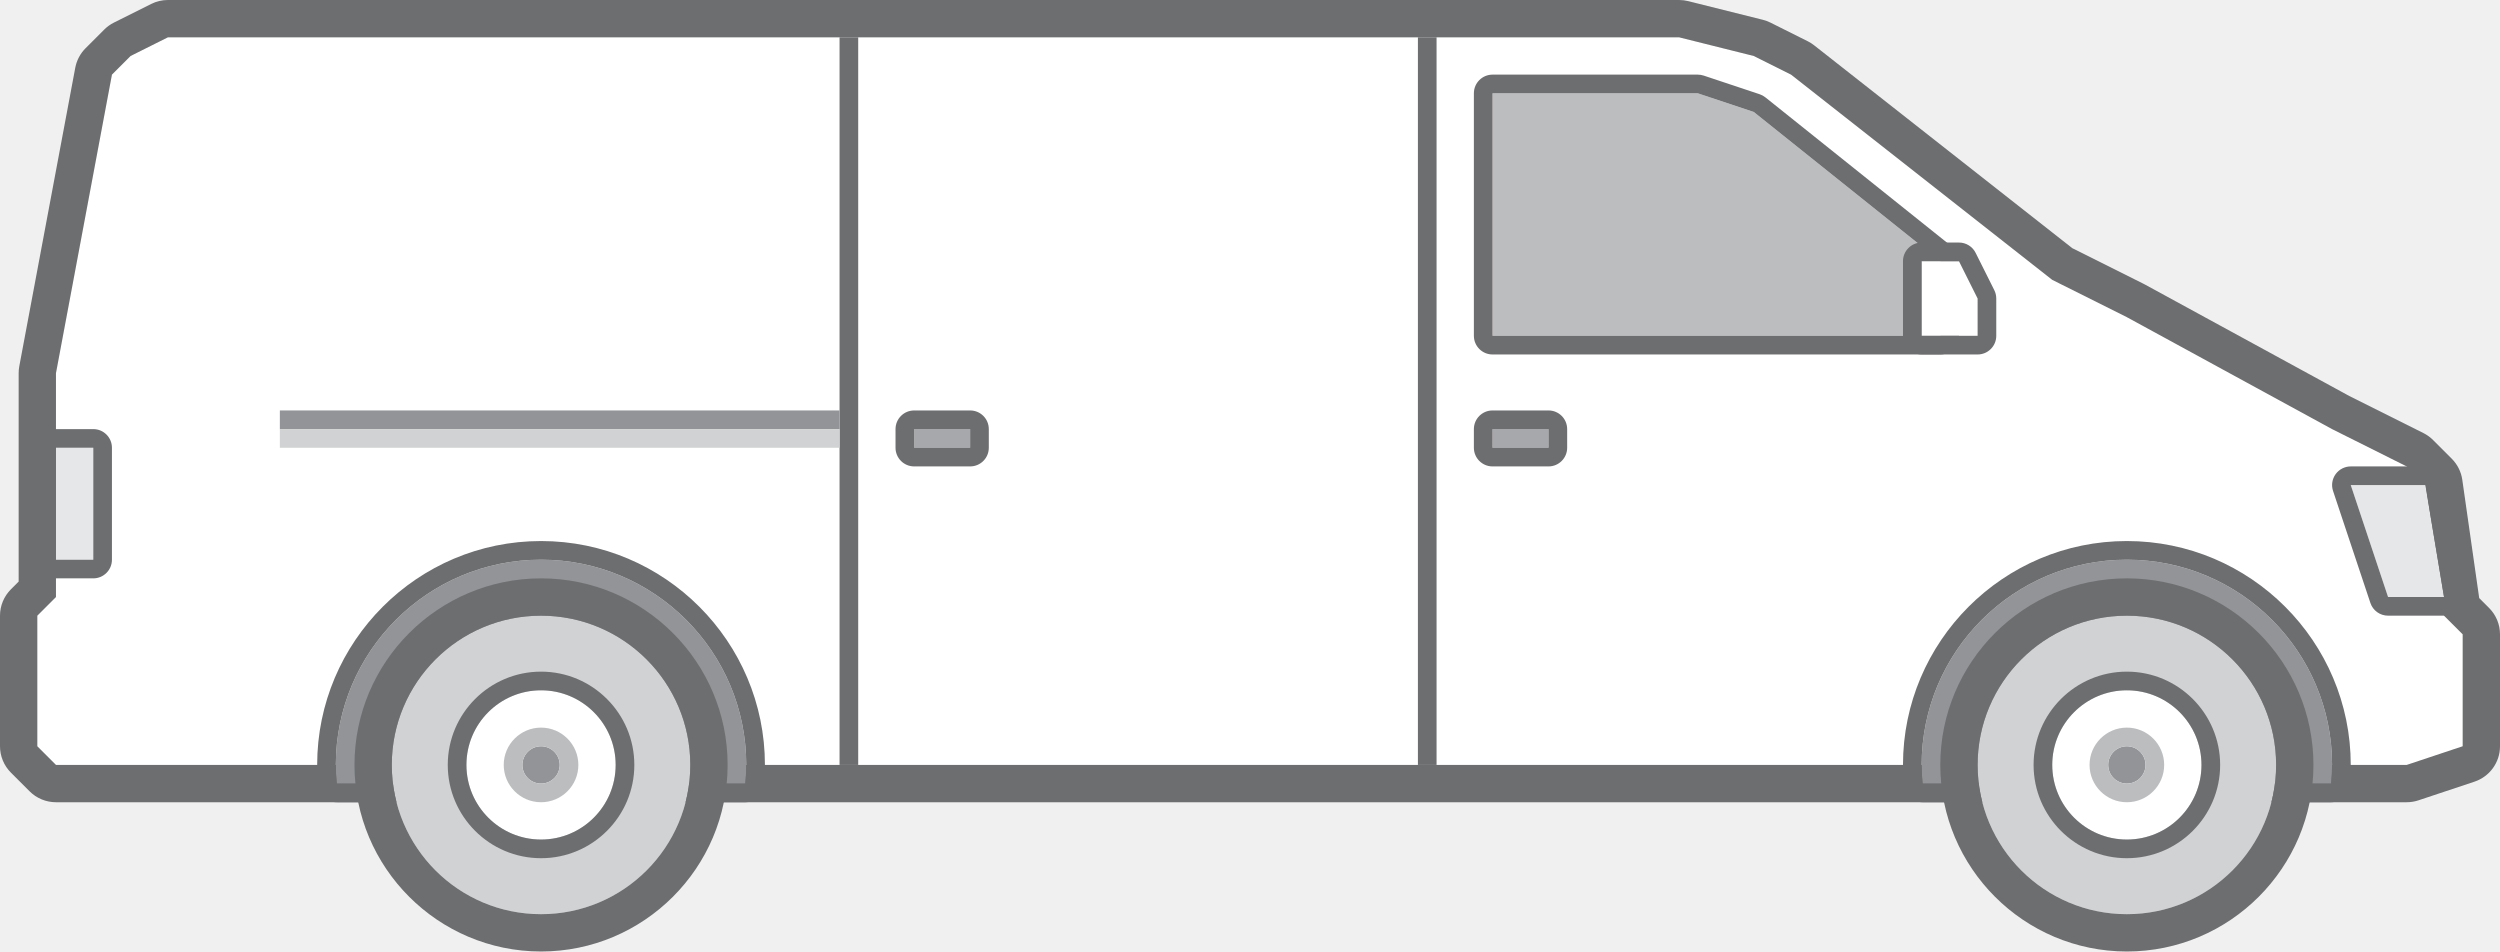
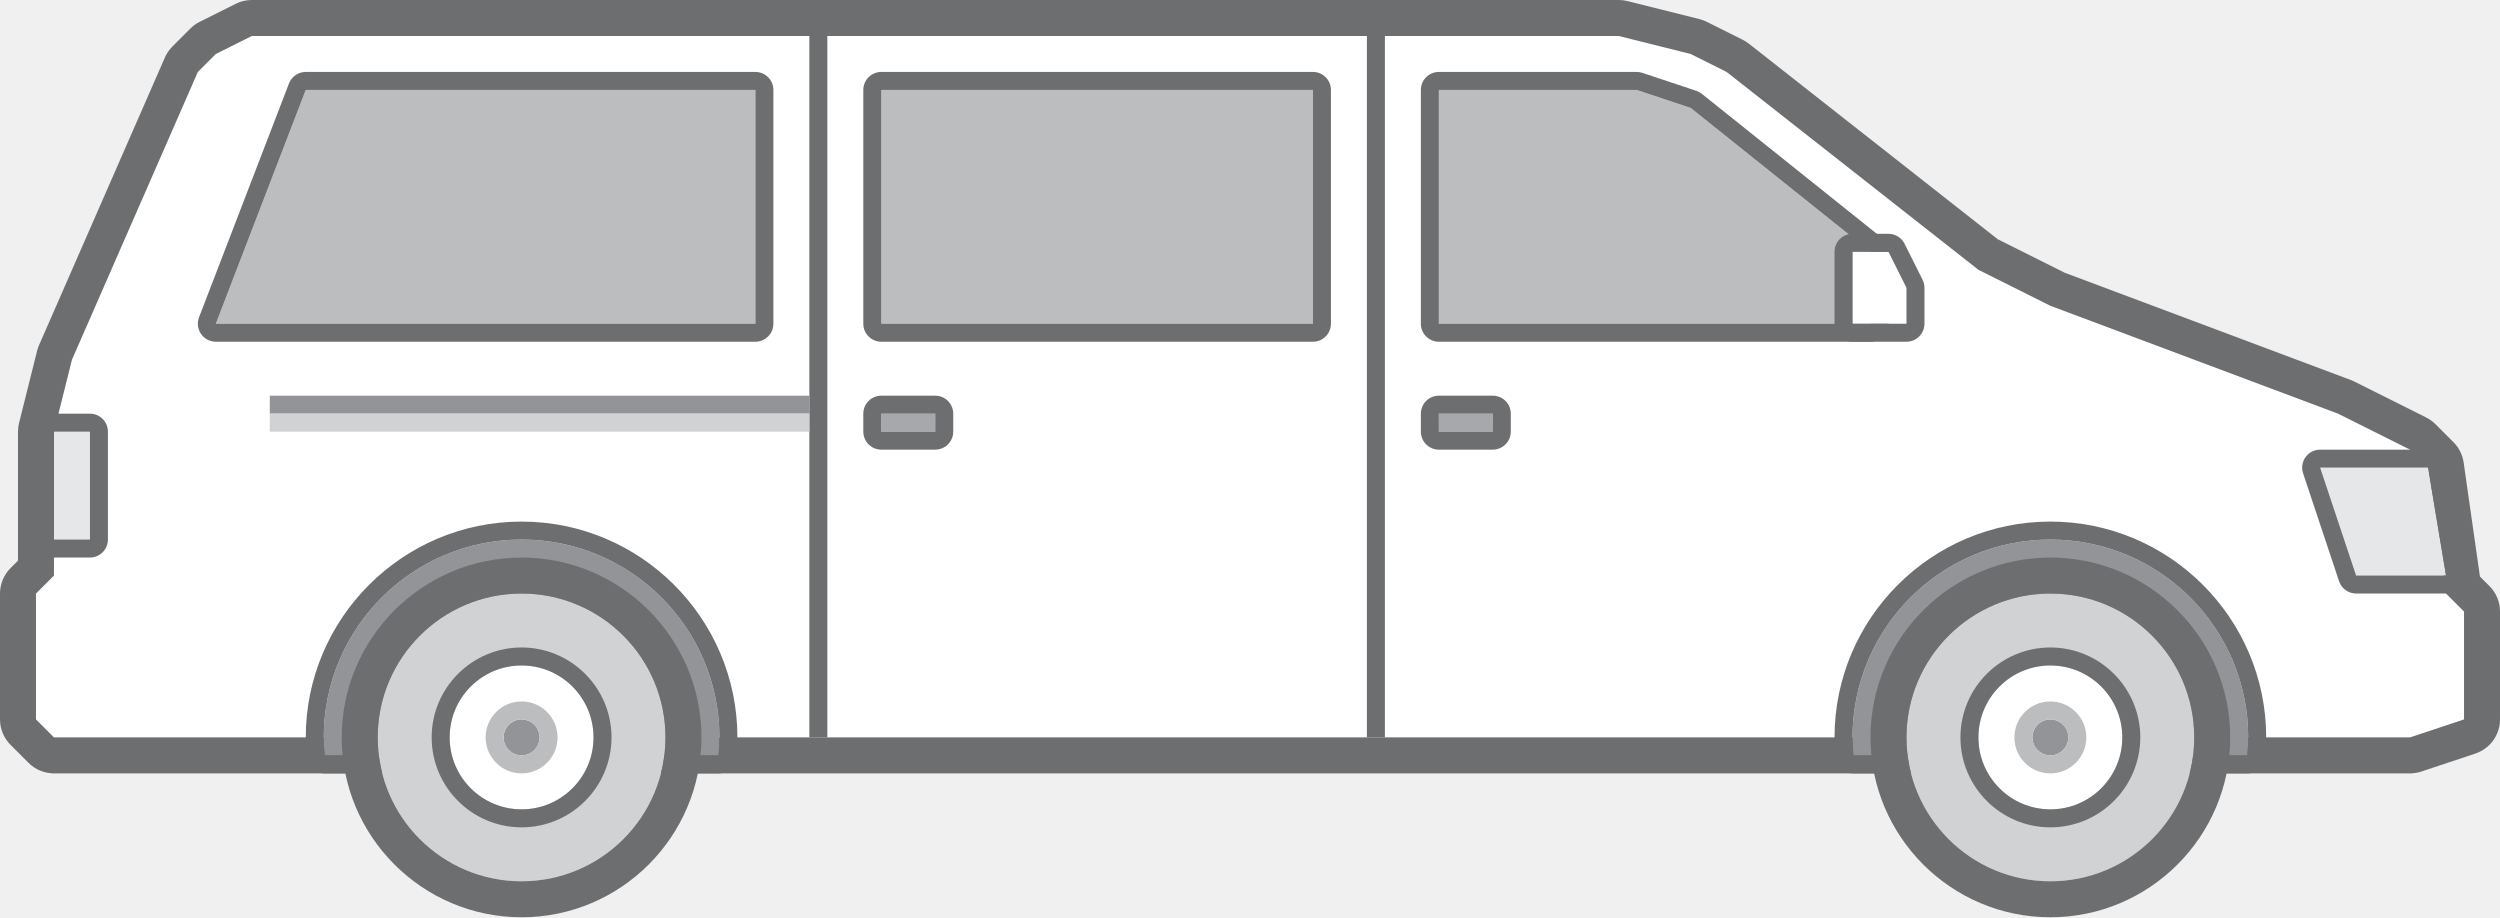
- <svg xmlns="http://www.w3.org/2000/svg" version="1.1" id="Layer_1" x="0px" y="0px" width="134px" height="51px" viewBox="0 0 134 51" style="enable-background:new 0 0 134 51;" xml:space="preserve">
+ <svg xmlns="http://www.w3.org/2000/svg" version="1.1" id="Layer_1" x="0px" y="0px" width="139px" height="51px" viewBox="0 0 139 51" style="enable-background:new 0 0 139 51;" xml:space="preserve">
  <g>
    <g>
-       <polygon style="fill:#FFFFFF;" points="129,41 16,41 3,41 2,40 2,33 3,32 3,24 3,20 6,4 7,3 9,2 90,2 94,3 96,4 110,15 114,17     125,23 129,25 130,26 131,33 132,34 132,40   " />
-       <path style="fill:#6D6E70;" d="M90,2l4,1l2,1l14,11l4,2l11,6l4,2l1,1l1,7l1,1v6l-3,1H16H3l-1-1v-7l1-1v-8v-4L6,4l1-1l2-1H90 M90,0    H9C8.69,0,8.383,0.072,8.106,0.211l-2,1c-0.192,0.096-0.368,0.223-0.52,0.375l-1,1C4.301,2.871,4.109,3.235,4.034,3.631l-3,16    C1.011,19.753,1,19.876,1,20v4v7.172l-0.414,0.414C0.211,31.961,0,32.47,0,33v7c0,0.53,0.211,1.039,0.586,1.414l1,1    C1.961,42.789,2.47,43,3,43h13h113c0.215,0,0.429-0.035,0.632-0.103l3-1C133.449,41.625,134,40.861,134,40v-6    c0-0.53-0.211-1.039-0.586-1.414l-0.529-0.529l-0.906-6.34c-0.061-0.428-0.26-0.825-0.566-1.131l-1-1    c-0.152-0.152-0.328-0.279-0.52-0.375l-3.968-1.984l-10.969-5.983c-0.021-0.011-0.042-0.022-0.063-0.033l-3.818-1.909    L97.236,2.427c-0.106-0.083-0.221-0.156-0.341-0.216l-2-1c-0.13-0.065-0.268-0.116-0.409-0.151l-4-1C90.326,0.02,90.164,0,90,0    L90,0z" />
+       <polygon style="fill:#FFFFFF;" points="134,41 16,41 3,41 2,40 2,33 3,32 3,24 4,20 11,4 12,3 14,2 90,2 94,3 96,4 110,15 114,17     130,23 134,25 135,26 136,33 137,34 137,40   " />
+       <path style="fill:#6D6E70;" d="M90,2l4,1l2,1l14,11l4,2l16,6l4,2l1,1l1,7l1,1v6l-3,1H16H3l-1-1v-7l1-1v-8l1-4l7-16l1-1l2-1H90     M90,0H14c-0.31,0-0.617,0.072-0.894,0.211l-2,1c-0.192,0.096-0.368,0.223-0.52,0.375l-1,1C9.409,2.762,9.268,2.97,9.168,3.198    l-7,16c-0.045,0.102-0.081,0.208-0.108,0.317l-1,4C1.02,23.674,1,23.836,1,24v7.172l-0.414,0.414C0.211,31.961,0,32.47,0,33v7    c0,0.53,0.211,1.039,0.586,1.414l1,1C1.961,42.789,2.47,43,3,43h13h118c0.215,0,0.429-0.035,0.632-0.103l3-1    C138.449,41.625,139,40.861,139,40v-6c0-0.53-0.211-1.039-0.586-1.414l-0.529-0.529l-0.906-6.34    c-0.061-0.428-0.26-0.825-0.566-1.131l-1-1c-0.152-0.152-0.328-0.278-0.52-0.375l-4-2c-0.063-0.031-0.127-0.059-0.192-0.084    l-15.902-5.963l-3.725-1.862L97.236,2.427c-0.106-0.083-0.22-0.156-0.341-0.216l-2-1c-0.131-0.065-0.268-0.116-0.409-0.151l-4-1    C90.326,0.02,90.164,0,90,0L90,0z" />
    </g>
    <g>
-       <path style="fill:#929497;" d="M39.949,42C39.982,41.67,40,41.338,40,41c0-6.074-4.926-11-11-11c-6.074,0-11,4.926-11,11    c0,0.338,0.018,0.67,0.049,1H39.949z" />
-       <path style="fill:#6D6E70;" d="M29,30c6.074,0,11,4.926,11,11c0,0.338-0.018,0.67-0.051,1h-21.9C18.018,41.67,18,41.338,18,41    C18,34.926,22.926,30,29,30 M29,29c-6.617,0-12,5.383-12,12c0,0.357,0.017,0.715,0.053,1.094C17.102,42.608,17.533,43,18.049,43    h21.9c0.514,0,0.944-0.389,0.995-0.9C40.981,41.732,41,41.361,41,41C41,34.383,35.617,29,29,29L29,29z" />
+       <path style="fill:#929497;" d="M39.95,42c0.032-0.33,0.05-0.662,0.05-1c0-6.074-4.926-11-11-11c-6.074,0-11,4.926-11,11    c0,0.338,0.018,0.67,0.05,1H39.95z" />
+       <path style="fill:#6D6E70;" d="M29,30c6.074,0,11,4.926,11,11c0,0.338-0.018,0.67-0.05,1h-21.9C18.018,41.67,18,41.338,18,41    C18,34.926,22.926,30,29,30 M29,29c-6.617,0-12,5.383-12,12c0,0.362,0.018,0.721,0.055,1.097C17.105,42.609,17.535,43,18.05,43    h21.9c0.515,0,0.945-0.391,0.995-0.903C40.982,41.721,41,41.362,41,41C41,34.383,35.617,29,29,29L29,29z" />
    </g>
    <g>
      <g>
        <circle style="fill:#D0D2D3;" cx="29" cy="41" r="8" />
-         <path style="fill:#6D6E70;" d="M29,33c4.418,0,8,3.582,8,8s-3.582,8-8,8c-4.418,0-8-3.582-8-8S24.582,33,29,33 M29,31     c-5.514,0-10,4.486-10,10s4.486,10,10,10s10-4.486,10-10S34.514,31,29,31L29,31z" />
+         <path style="fill:#6D6E70;" d="M29,33c4.418,0,8,3.582,8,8s-3.582,8-8,8s-8-3.582-8-8S24.582,33,29,33 M29,31     c-5.514,0-10,4.486-10,10s4.486,10,10,10s10-4.486,10-10S34.514,31,29,31L29,31z" />
      </g>
      <g>
        <circle style="fill:#FFFFFF;" cx="29" cy="41" r="4" />
        <path style="fill:#6D6E70;" d="M29,37c2.209,0,4,1.791,4,4s-1.791,4-4,4s-4-1.791-4-4S26.791,37,29,37 M29,36     c-2.757,0-5,2.243-5,5s2.243,5,5,5s5-2.243,5-5S31.757,36,29,36L29,36z" />
      </g>
      <g>
        <circle style="fill:#929497;" cx="29" cy="41" r="1" />
-         <path style="fill:#BBBDBF;" d="M29,40c0.553,0,1,0.447,1,1s-0.447,1-1,1c-0.553,0-1-0.447-1-1S28.447,40,29,40 M29,39     c-1.103,0-2,0.897-2,2s0.897,2,2,2s2-0.897,2-2S30.103,39,29,39L29,39z" />
+         <path style="fill:#BBBDBF;" d="M29,40c0.553,0,1,0.447,1,1s-0.447,1-1,1s-1-0.447-1-1S28.447,40,29,40 M29,39     c-1.103,0-2,0.897-2,2s0.897,2,2,2s2-0.897,2-2S30.103,39,29,39L29,39z" />
      </g>
    </g>
    <g>
-       <path style="fill:#929497;" d="M124.949,42c0.033-0.33,0.051-0.662,0.051-1c0-6.074-4.926-11-11-11c-6.074,0-11,4.926-11,11    c0,0.338,0.018,0.67,0.049,1H124.949z" />
-       <path style="fill:#6D6E70;" d="M114,30c6.074,0,11,4.926,11,11c0,0.338-0.018,0.67-0.051,1h-21.9c-0.031-0.33-0.049-0.662-0.049-1    C103,34.926,107.926,30,114,30 M114,29c-6.617,0-12,5.383-12,12c0,0.357,0.017,0.715,0.053,1.094    c0.049,0.514,0.48,0.906,0.996,0.906h21.9c0.514,0,0.944-0.389,0.995-0.9C125.981,41.732,126,41.361,126,41    C126,34.383,120.617,29,114,29L114,29z" />
+       <path style="fill:#929497;" d="M124.95,42c0.032-0.33,0.05-0.662,0.05-1c0-6.074-4.926-11-11-11c-6.074,0-11,4.926-11,11    c0,0.338,0.018,0.67,0.05,1H124.95z" />
+       <path style="fill:#6D6E70;" d="M114,30c6.074,0,11,4.926,11,11c0,0.338-0.018,0.67-0.05,1h-21.9c-0.032-0.33-0.05-0.662-0.05-1    C103,34.926,107.926,30,114,30 M114,29c-6.617,0-12,5.383-12,12c0,0.362,0.018,0.721,0.055,1.097    c0.05,0.512,0.481,0.903,0.995,0.903h21.9c0.515,0,0.945-0.391,0.995-0.903C125.982,41.721,126,41.362,126,41    C126,34.383,120.617,29,114,29L114,29z" />
    </g>
    <g>
      <g>
        <circle style="fill:#D0D2D3;" cx="114" cy="41" r="8" />
-         <path style="fill:#6D6E70;" d="M114,33c4.418,0,8,3.582,8,8s-3.582,8-8,8c-4.418,0-8-3.582-8-8S109.582,33,114,33 M114,31     c-5.514,0-10,4.486-10,10s4.486,10,10,10s10-4.486,10-10S119.514,31,114,31L114,31z" />
+         <path style="fill:#6D6E70;" d="M114,33c4.418,0,8,3.582,8,8s-3.582,8-8,8s-8-3.582-8-8S109.582,33,114,33 M114,31     c-5.514,0-10,4.486-10,10s4.486,10,10,10s10-4.486,10-10S119.514,31,114,31L114,31z" />
      </g>
      <g>
        <circle style="fill:#FFFFFF;" cx="114" cy="41" r="4" />
        <path style="fill:#6D6E70;" d="M114,37c2.209,0,4,1.791,4,4s-1.791,4-4,4s-4-1.791-4-4S111.791,37,114,37 M114,36     c-2.757,0-5,2.243-5,5s2.243,5,5,5s5-2.243,5-5S116.757,36,114,36L114,36z" />
      </g>
      <g>
        <circle style="fill:#929497;" cx="114" cy="41" r="1" />
-         <path style="fill:#BBBDBF;" d="M114,40c0.553,0,1,0.447,1,1s-0.447,1-1,1c-0.553,0-1-0.447-1-1S113.447,40,114,40 M114,39     c-1.103,0-2,0.897-2,2s0.897,2,2,2s2-0.897,2-2S115.103,39,114,39L114,39z" />
+         <path style="fill:#BBBDBF;" d="M114,40c0.553,0,1,0.447,1,1s-0.447,1-1,1s-1-0.447-1-1S113.447,40,114,40 M114,39     c-1.103,0-2,0.897-2,2s0.897,2,2,2s2-0.897,2-2S115.103,39,114,39L114,39z" />
      </g>
    </g>
    <g>
-       <polygon style="fill:#E6E7E8;" points="126,26 128,32 131,32 130,26   " />
-       <path style="fill:#6D6E70;" d="M130,26l1,6h-3l-2-6H130 M130,25h-4c-0.321,0-0.623,0.155-0.811,0.415    c-0.188,0.261-0.239,0.596-0.137,0.901l2,6C127.187,32.725,127.57,33,128,33h3c0.294,0,0.573-0.129,0.763-0.354    s0.272-0.521,0.223-0.811l-1-6C130.906,25.353,130.489,25,130,25L130,25z" />
+       <polygon style="fill:#E6E7E8;" points="129,26 131,32 136,32 135,26   " />
+       <path style="fill:#6D6E70;" d="M135,26l1,6h-5l-2-6H135 M135,25h-6c-0.321,0-0.623,0.155-0.811,0.415    c-0.188,0.261-0.239,0.596-0.137,0.901l2,6C130.187,32.725,130.57,33,131,33h5c0.294,0,0.573-0.129,0.763-0.354    s0.272-0.521,0.223-0.811l-1-6C135.906,25.353,135.489,25,135,25L135,25z" />
    </g>
    <g>
      <rect x="3" y="24" style="fill:#E6E7E8;" width="2" height="6" />
      <path style="fill:#6D6E70;" d="M5,24v6H3v-6H5 M5,23H3c-0.552,0-1,0.448-1,1v6c0,0.552,0.448,1,1,1h2c0.552,0,1-0.448,1-1v-6    C6,23.448,5.552,23,5,23L5,23z" />
    </g>
    <g>
      <polygon style="fill:#BBBDBF;" points="80,18 80,5 91,5 94,6 104,14 104,18   " />
      <path style="fill:#6D6E70;" d="M91,5l3,1l10,8v4H80V5H91 M91,4H80c-0.552,0-1,0.448-1,1v13c0,0.552,0.448,1,1,1h24    c0.552,0,1-0.448,1-1v-4c0-0.304-0.138-0.591-0.375-0.781l-10-8c-0.092-0.074-0.197-0.13-0.308-0.168l-3-1    C91.214,4.017,91.107,4,91,4L91,4z" />
+     </g>
+     <g>
+       <rect x="49" y="5" style="fill:#BBBDBF;" width="24" height="13" />
+       <path style="fill:#6D6E70;" d="M73,5v13H49V5H73 M73,4H49c-0.552,0-1,0.448-1,1v13c0,0.552,0.448,1,1,1h24c0.552,0,1-0.448,1-1V5    C74,4.448,73.552,4,73,4L73,4z" />
+     </g>
+     <g>
+       <polygon style="fill:#BBBDBF;" points="42,18 42,5 17,5 12,18   " />
+       <path style="fill:#6D6E70;" d="M42,5v13H12l5-13H42 M42,4H17c-0.414,0-0.785,0.255-0.933,0.641l-5,13    c-0.118,0.308-0.077,0.654,0.109,0.925C11.362,18.838,11.671,19,12,19h30c0.552,0,1-0.448,1-1V5C43,4.448,42.552,4,42,4L42,4z" />
    </g>
    <g>
      <polygon style="fill:#FFFFFF;" points="103,14 105,14 106,16 106,18 103,18   " />
      <path style="fill:#6D6E70;" d="M105,14l1,2v2h-3v-4H105 M105,13h-2c-0.552,0-1,0.448-1,1v4c0,0.552,0.448,1,1,1h3    c0.552,0,1-0.448,1-1v-2c0-0.155-0.036-0.308-0.106-0.447l-1-2C105.725,13.214,105.379,13,105,13L105,13z" />
    </g>
    <g>
      <rect x="80" y="23" style="fill:#A6A8AB;" width="3" height="1" />
      <path style="fill:#6D6E70;" d="M83,23v1h-3v-1H83 M83,22h-3c-0.552,0-1,0.448-1,1v1c0,0.552,0.448,1,1,1h3c0.552,0,1-0.448,1-1v-1    C84,22.448,83.552,22,83,22L83,22z" />
    </g>
    <g>
      <rect x="49" y="23" style="fill:#A6A8AB;" width="3" height="1" />
      <path style="fill:#6D6E70;" d="M52,23v1h-3v-1H52 M52,22h-3c-0.552,0-1,0.448-1,1v1c0,0.552,0.448,1,1,1h3c0.552,0,1-0.448,1-1v-1    C53,22.448,52.552,22,52,22L52,22z" />
    </g>
    <rect x="76" y="2" style="fill:#6D6E70;" width="1" height="39" />
    <rect x="45" y="2" style="fill:#6D6E70;" width="1" height="39" />
    <rect x="15" y="22" style="fill:#929497;" width="30" height="1" />
    <rect x="15" y="23" style="fill:#D0D2D3;" width="30" height="1" />
  </g>
</svg>
